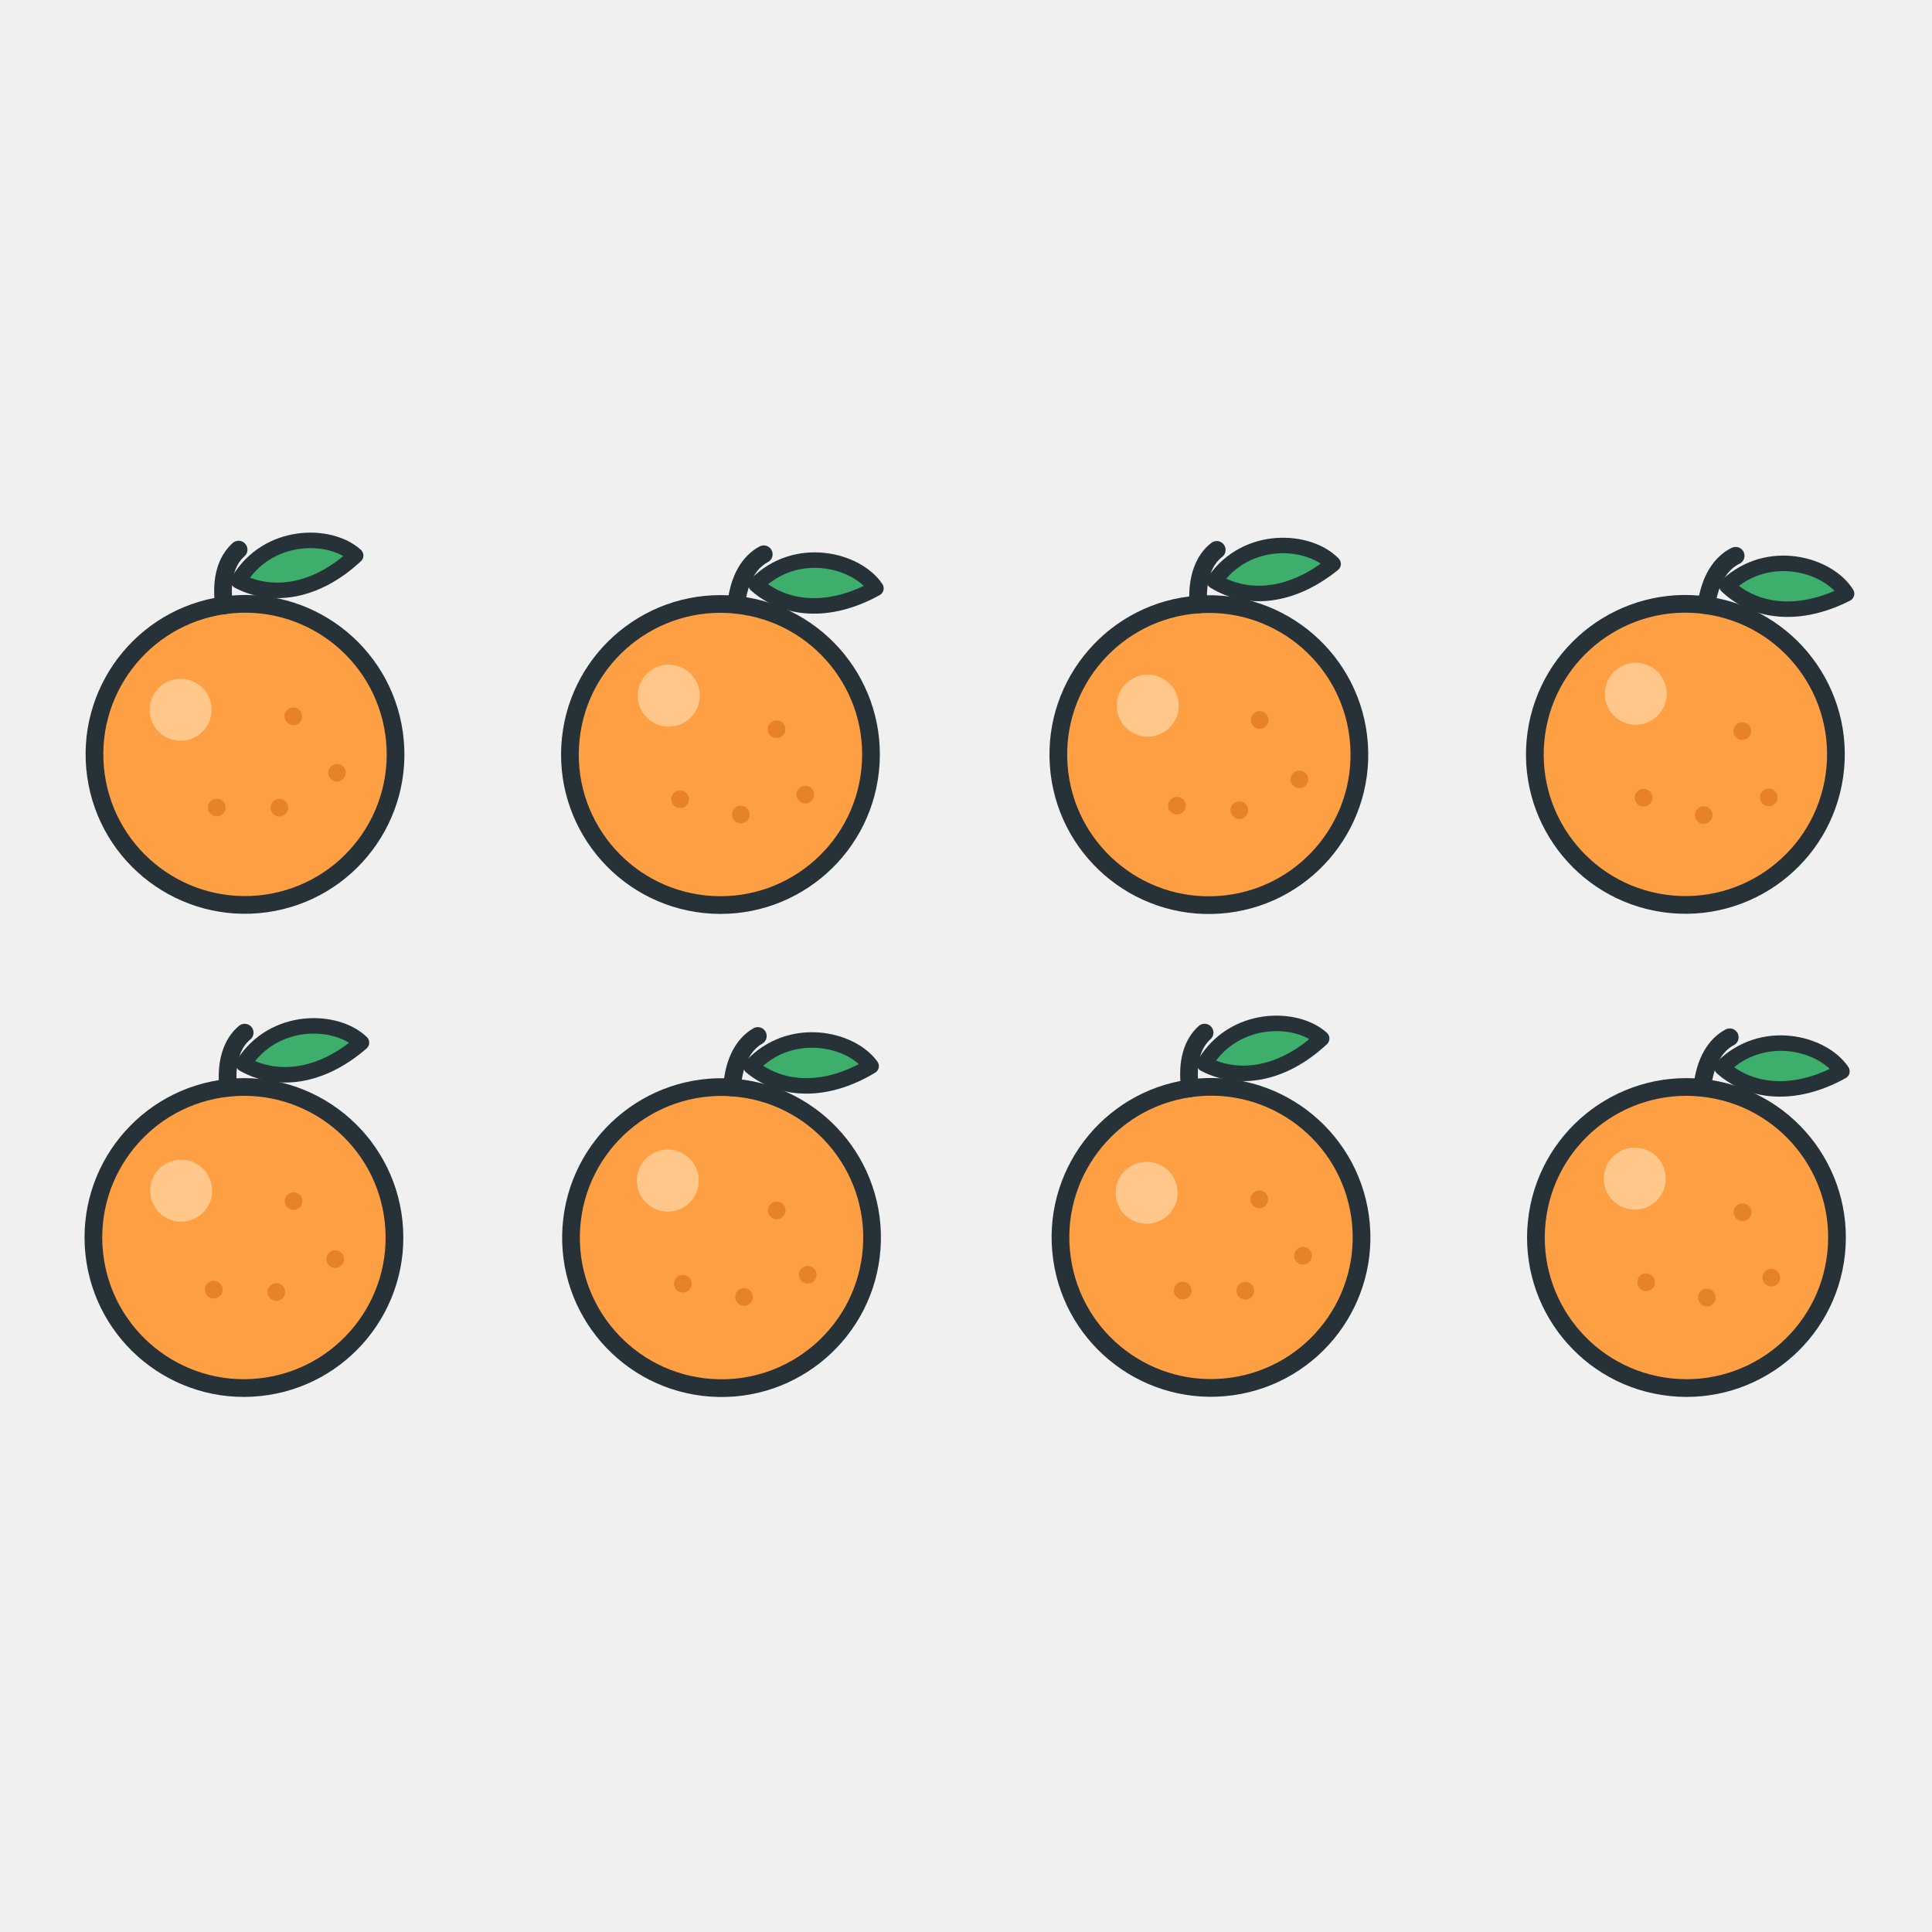
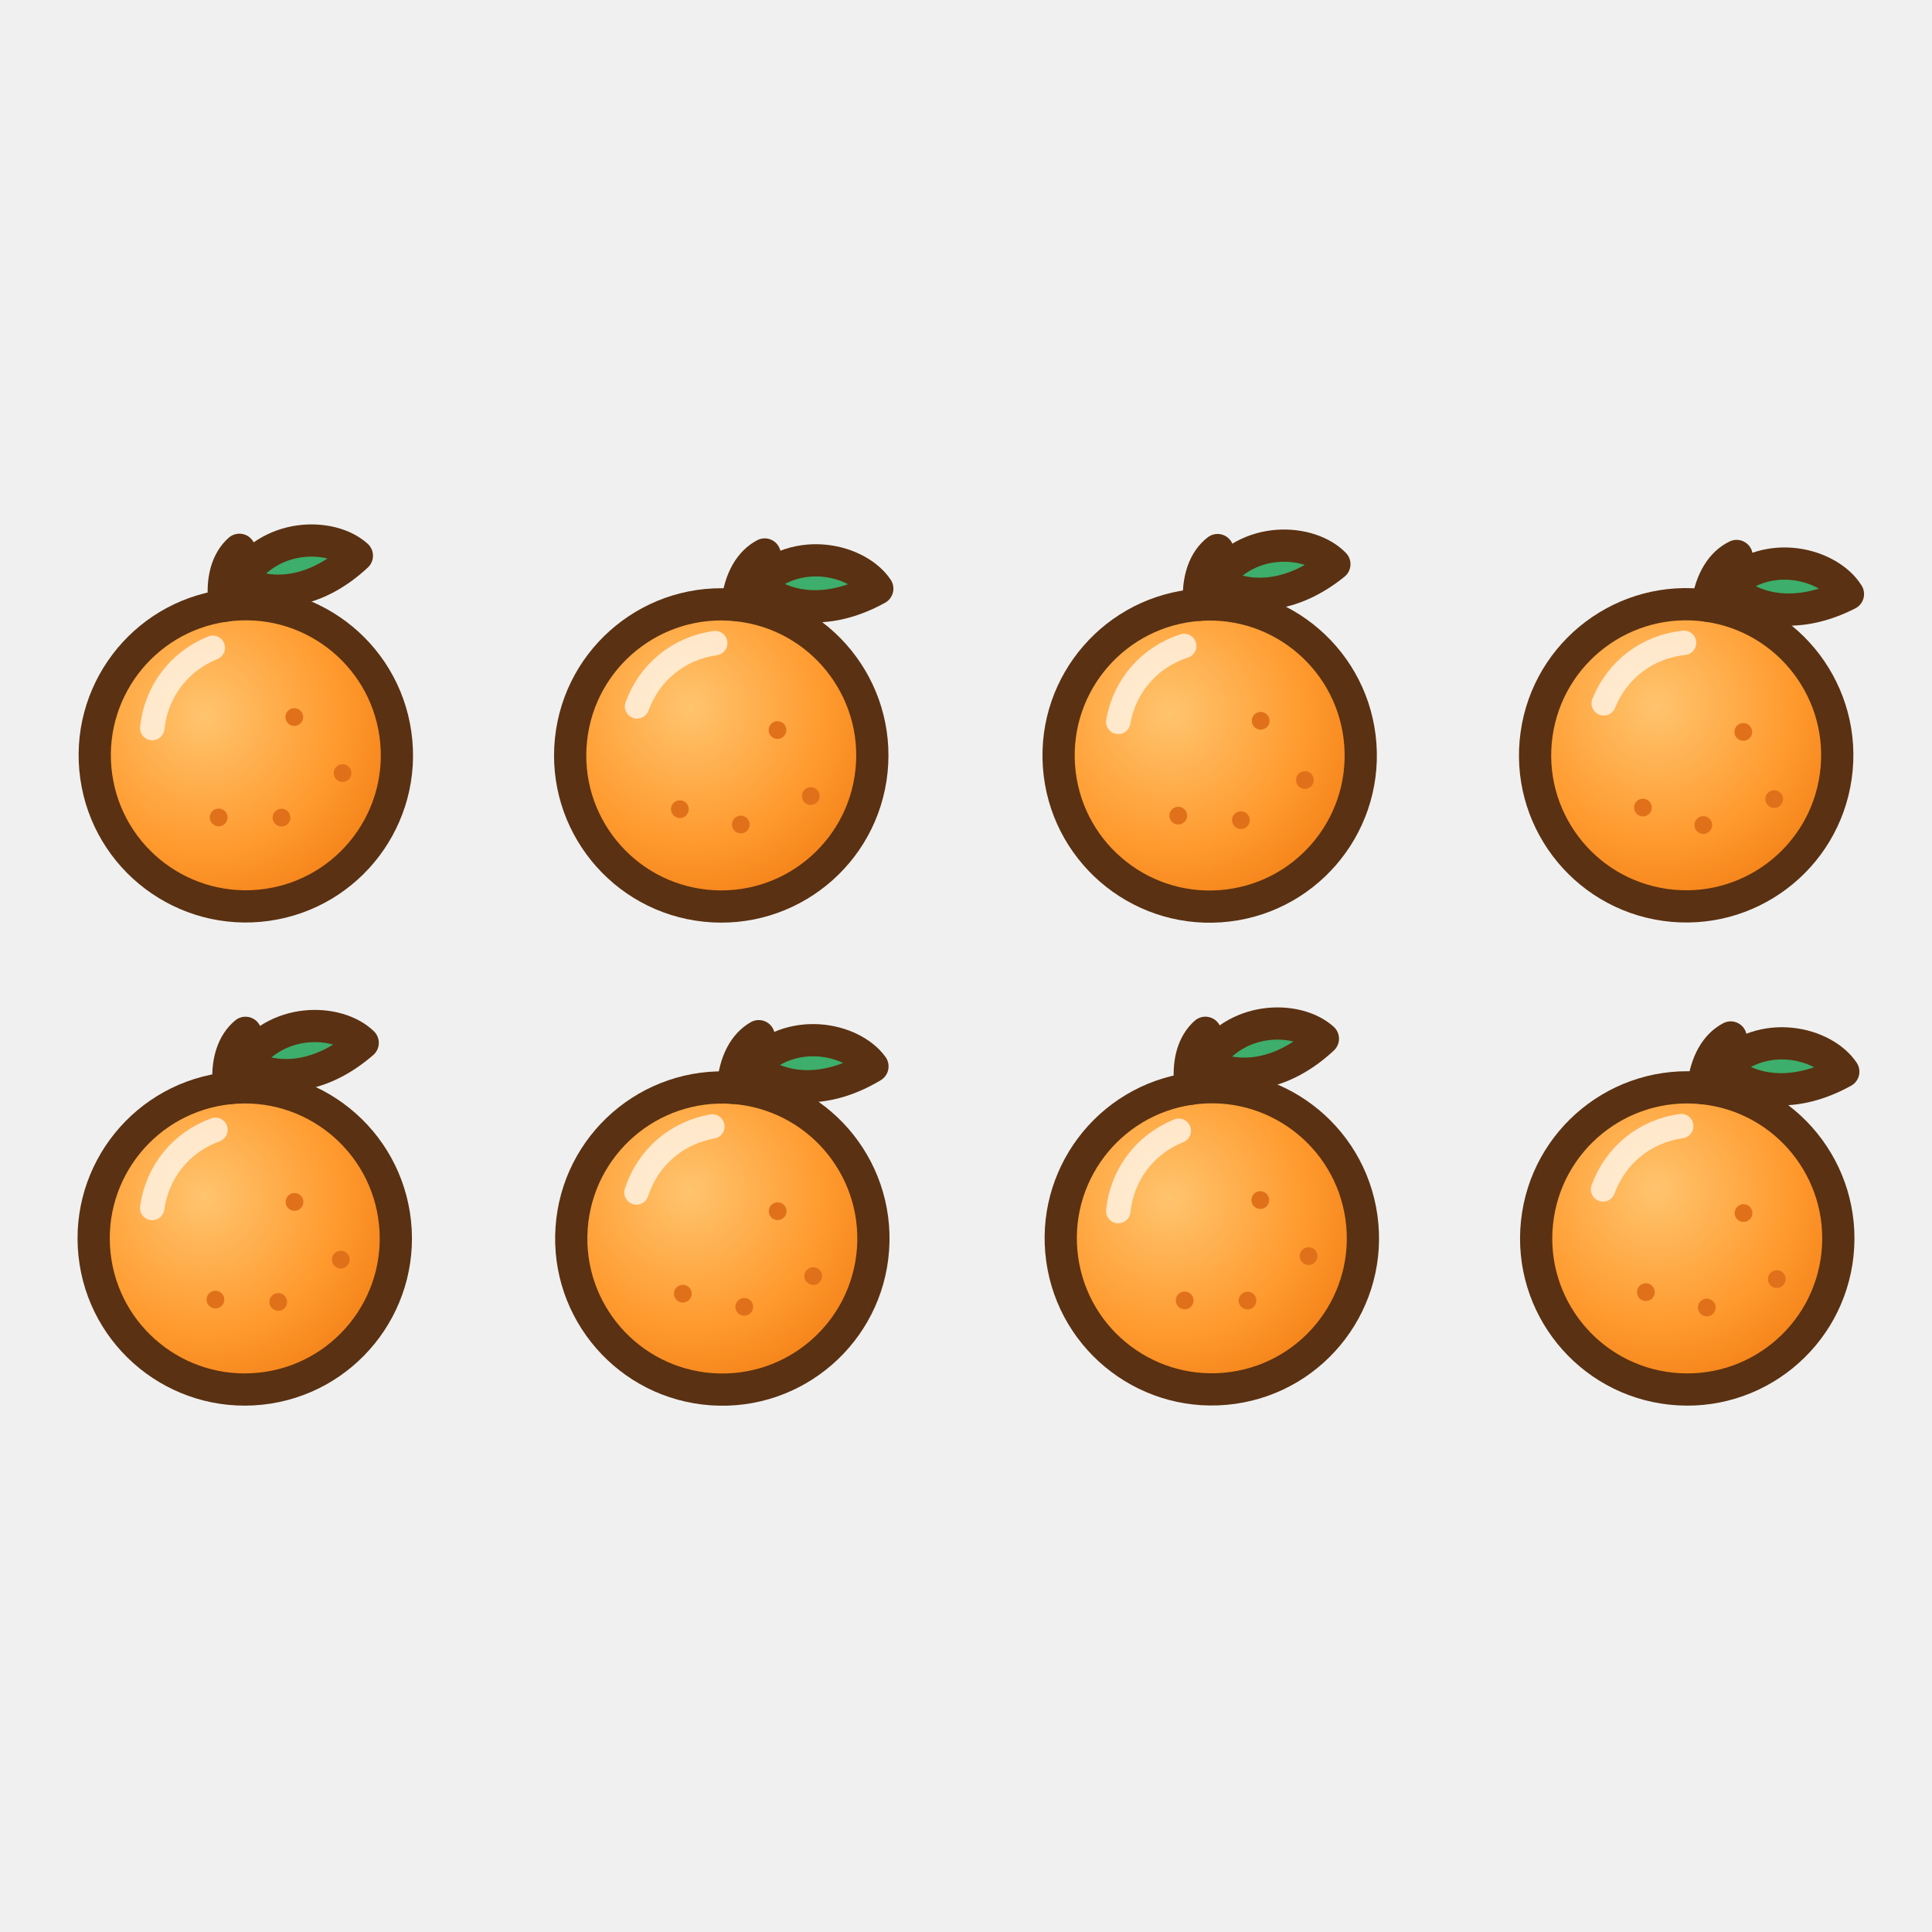
<svg xmlns="http://www.w3.org/2000/svg" viewBox="0 0 240 240" width="240" height="240">
  <defs>
-     <g id="orange" stroke="#263238" stroke-linejoin="round" stroke-linecap="round">
-       <circle cx="50" cy="57" r="34" fill="#FF9F43" stroke-width="4" />
-       <circle cx="37" cy="45" r="7" fill="#FFC88A" stroke="none" />
-       <g fill="#E8822A" stroke="none">
+     <radialGradient id="g-orange" cx="0.38" cy="0.35" r="0.75">
+       <stop offset="0" stop-color="#FFC46E" />
+       <stop offset="0.6" stop-color="#FF9A2E" />
+       <stop offset="1" stop-color="#F07A12" />
+     </radialGradient>
+     <g id="fr-orange" stroke="#5A3112" stroke-linejoin="round">
+       <circle cx="50" cy="57" r="34" fill="url(#g-orange)" />
+       <path d="M30 48C32 40 38 34 46 32" fill="none" stroke="#fff" stroke-opacity=".7" stroke-width="5.5" stroke-linecap="round" />
+       <g fill="#E0711A" stroke="none">
        <circle cx="62" cy="50" r="2" />
-         <circle cx="56" cy="70" r="2" />
-         <circle cx="70" cy="64" r="2" />
-         <circle cx="42" cy="68" r="2" />
+         <circle cx="56" cy="72" r="2" />
+         <circle cx="71" cy="64" r="2" />
+         <circle cx="42" cy="70" r="2" />
      </g>
-       <path d="M50 23C50 17 52 13 55 11" fill="none" stroke-width="4" />
-       <path d="M54 18C62 8 76 10 81 16C71 23 61 23 54 18Z" fill="#3DAE6B" stroke-width="3.5" />
+       <path d="M50 23C50 17 52 13 55 11" fill="none" stroke-linecap="round" />
+       <path d="M54 18C62 8 76 10 81 16C71 23 61 23 54 18Z" fill="#3DAE6B" />
    </g>
  </defs>
-   <use href="#orange" transform="translate(2.4 62.4) scale(0.55) rotate(-8 50 50)" />
-   <use href="#orange" transform="translate(62.4 62.4) scale(0.55) rotate(6 50 50)" />
-   <use href="#orange" transform="translate(122.4 62.4) scale(0.55) rotate(-4 50 50)" />
-   <use href="#orange" transform="translate(182.4 62.4) scale(0.55) rotate(8 50 50)" />
-   <use href="#orange" transform="translate(2.4 122.4) scale(0.55) rotate(-6 50 50)" />
-   <use href="#orange" transform="translate(62.4 122.4) scale(0.55) rotate(4 50 50)" />
-   <use href="#orange" transform="translate(122.4 122.4) scale(0.55) rotate(-8 50 50)" />
-   <use href="#orange" transform="translate(182.4 122.4) scale(0.55) rotate(6 50 50)" />
+   <use href="#fr-orange" transform="translate(2.4 62.4) scale(0.552) rotate(-8 50 50)" stroke-width="7.25" />
+   <use href="#fr-orange" transform="translate(62.4 62.4) scale(0.552) rotate(6 50 50)" stroke-width="7.25" />
+   <use href="#fr-orange" transform="translate(122.4 62.4) scale(0.552) rotate(-4 50 50)" stroke-width="7.25" />
+   <use href="#fr-orange" transform="translate(182.4 62.4) scale(0.552) rotate(8 50 50)" stroke-width="7.25" />
+   <use href="#fr-orange" transform="translate(2.4 122.4) scale(0.552) rotate(-6 50 50)" stroke-width="7.25" />
+   <use href="#fr-orange" transform="translate(62.4 122.4) scale(0.552) rotate(4 50 50)" stroke-width="7.25" />
+   <use href="#fr-orange" transform="translate(122.4 122.4) scale(0.552) rotate(-8 50 50)" stroke-width="7.25" />
+   <use href="#fr-orange" transform="translate(182.4 122.4) scale(0.552) rotate(6 50 50)" stroke-width="7.25" />
</svg>
